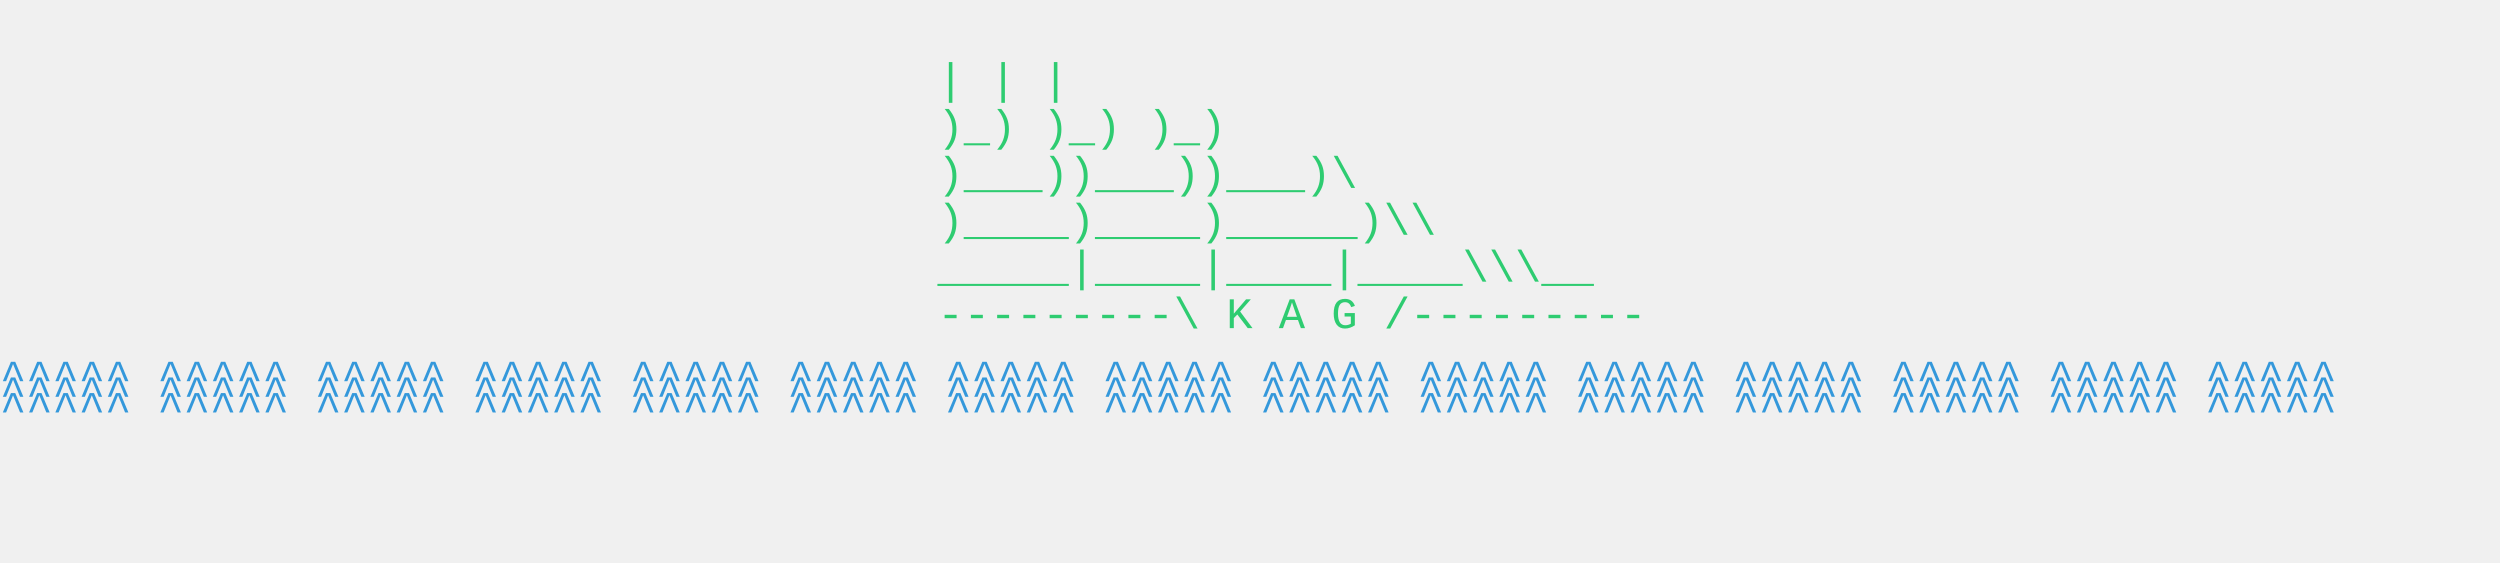
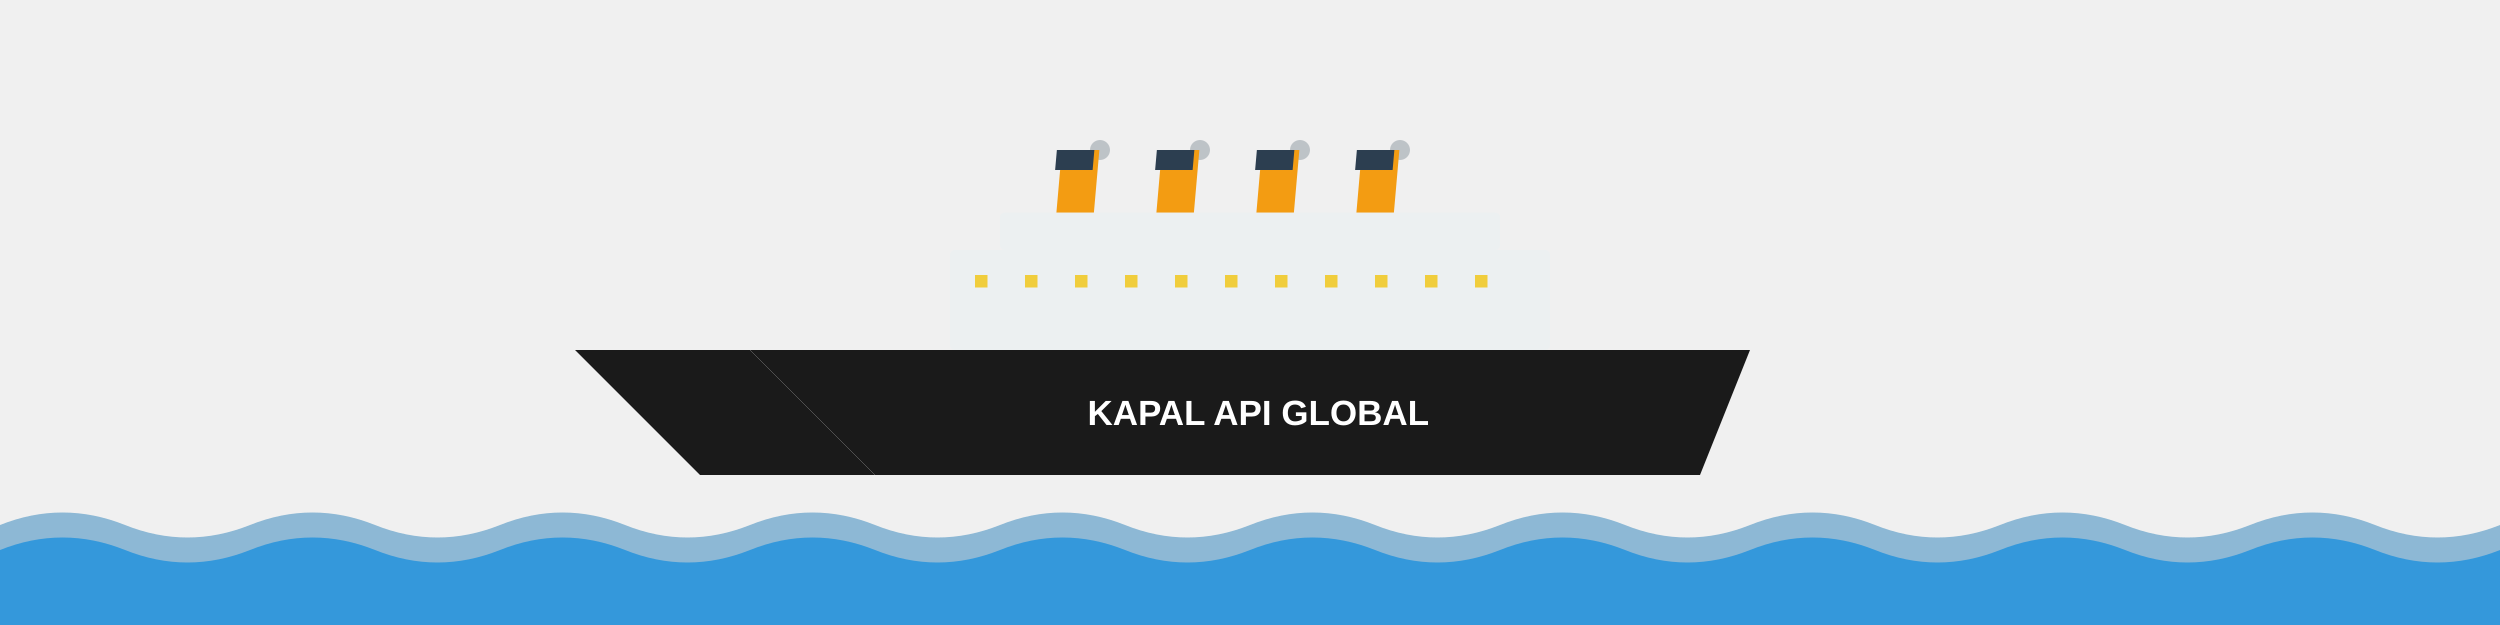
- <svg xmlns="http://www.w3.org/2000/svg" width="800" height="180" viewBox="0 0 800 180">
+ <svg xmlns="http://www.w3.org/2000/svg" width="1000" height="250" viewBox="0 0 1000 250">
  <style>
    @keyframes ship-move {
-       0% { transform: translateX(-50px); }
-       50% { transform: translateX(50px); }
-       100% { transform: translateX(-50px); }
+       0% { transform: translateX(-100px); }
+       50% { transform: translateX(100px); }
+       100% { transform: translateX(-100px); }
    }
    @keyframes bobbing {
-       0% { transform: translateY(0px); }
-       50% { transform: translateY(-3px); }
-       100% { transform: translateY(0px); }
+       0% { transform: translateY(0px) rotate(0deg); }
+       50% { transform: translateY(-4px) rotate(0.5deg); }
+       100% { transform: translateY(0px) rotate(0deg); }
    }
    @keyframes wave-move {
      0% { transform: translateX(0px); }
      100% { transform: translateX(-100px); }
    }
+     @keyframes smoke-float {
+       0% { transform: translateY(0) scale(1); opacity: 0; }
+       20% { opacity: 0.6; }
+       100% { transform: translateY(-40px) scale(2); opacity: 0; }
+     }
    .ship-container {
-       animation: ship-move 10s ease-in-out infinite;
+       animation: ship-move 12s ease-in-out infinite;
    }
-     .ship-body {
-       animation: bobbing 2s ease-in-out infinite;
-       font-family: 'Courier New', Courier, monospace;
-       font-size: 14px;
-       fill: #2ecc71;
-       white-space: pre;
+     .ship-bob {
+       animation: bobbing 3s ease-in-out infinite;
    }
-     .waves {
-       animation: wave-move 2s linear infinite;
-       font-family: 'Courier New', Courier, monospace;
-       font-size: 14px;
-       fill: #3498db;
-       white-space: pre;
-     }
+     .hull { fill: #1a1a1a; }
+     .deck { fill: #ecf0f1; }
+     .funnel { fill: #f39c12; }
+     .funnel-top { fill: #2c3e50; }
+     .window { fill: #f1c40f; opacity: 0.8; }
+     .smoke { fill: #bdc3c7; animation: smoke-float 2s linear infinite; }
+     .kag-text { font-family: Arial, sans-serif; font-weight: bold; fill: #ffffff; font-size: 14px; }
  </style>
+   <g class="waves" style="animation: wave-move 3s linear infinite; fill: #2980b9; opacity: 0.5;">
+     <path d="M0 210 Q25 200 50 210 T100 210 T150 210 T200 210 T250 210 T300 210 T350 210 T400 210 T450 210 T500 210 T550 210 T600 210 T650 210 T700 210 T750 210 T800 210 T850 210 T900 210 T950 210 T1000 210 T1050 210 T1100 210 V250 H0 Z" />
+   </g>
  <g class="ship-container">
-     <g class="ship-body">
-       <text x="300" y="30">              |    |    |</text>
-       <text x="300" y="45">             )_)  )_)  )_)</text>
-       <text x="300" y="60">            )___))___))___)\</text>
-       <text x="300" y="75">           )____)____)_____)\\</text>
-       <text x="300" y="90">         _____|____|____|____\\\__</text>
-       <text x="300" y="105">---------\       K  A  G         /---------</text>
+     <g class="ship-bob">
+       <circle class="smoke" cx="440" cy="60" r="4" />
+       <circle class="smoke" cx="480" cy="60" r="4" style="animation-delay: 0.5s" />
+       <circle class="smoke" cx="520" cy="60" r="4" style="animation-delay: 1s" />
+       <circle class="smoke" cx="560" cy="60" r="4" style="animation-delay: 1.5s" />
+       <rect class="funnel" x="430" y="60" width="15" height="40" transform="skewX(-5)" />
+       <rect class="funnel-top" x="428" y="60" width="15" height="8" transform="skewX(-5)" />
+       <rect class="funnel" x="470" y="60" width="15" height="40" transform="skewX(-5)" />
+       <rect class="funnel-top" x="468" y="60" width="15" height="8" transform="skewX(-5)" />
+       <rect class="funnel" x="510" y="60" width="15" height="40" transform="skewX(-5)" />
+       <rect class="funnel-top" x="508" y="60" width="15" height="8" transform="skewX(-5)" />
+       <rect class="funnel" x="550" y="60" width="15" height="40" transform="skewX(-5)" />
+       <rect class="funnel-top" x="548" y="60" width="15" height="8" transform="skewX(-5)" />
+       <rect class="deck" x="380" y="100" width="240" height="40" rx="2" />
+       <rect class="deck" x="400" y="85" width="200" height="15" rx="2" />
+       <rect class="window" x="390" y="110" width="5" height="5" />
+       <rect class="window" x="410" y="110" width="5" height="5" />
+       <rect class="window" x="430" y="110" width="5" height="5" />
+       <rect class="window" x="450" y="110" width="5" height="5" />
+       <rect class="window" x="470" y="110" width="5" height="5" />
+       <rect class="window" x="490" y="110" width="5" height="5" />
+       <rect class="window" x="510" y="110" width="5" height="5" />
+       <rect class="window" x="530" y="110" width="5" height="5" />
+       <rect class="window" x="550" y="110" width="5" height="5" />
+       <rect class="window" x="570" y="110" width="5" height="5" />
+       <rect class="window" x="590" y="110" width="5" height="5" />
+       <path class="hull" d="M300 140 L700 140 L680 190 L350 190 Z" />
+       <path class="hull" d="M300 140 Q250 140 230 140 L280 190 Q300 190 350 190" />
+       <text x="435" y="170" class="kag-text">KAPAL API GLOBAL</text>
    </g>
  </g>
-   <g class="waves">
-     <text x="0" y="125">^^^^^ ^^^^^ ^^^^^ ^^^^^ ^^^^^ ^^^^^ ^^^^^ ^^^^^ ^^^^^ ^^^^^ ^^^^^ ^^^^^ ^^^^^ ^^^^^ ^^^^^</text>
-     <text x="0" y="130"> ^^^^^ ^^^^^ ^^^^^ ^^^^^ ^^^^^ ^^^^^ ^^^^^ ^^^^^ ^^^^^ ^^^^^ ^^^^^ ^^^^^ ^^^^^ ^^^^^ ^^^^^</text>
-     <text x="0" y="135">^^^^^ ^^^^^ ^^^^^ ^^^^^ ^^^^^ ^^^^^ ^^^^^ ^^^^^ ^^^^^ ^^^^^ ^^^^^ ^^^^^ ^^^^^ ^^^^^ ^^^^^</text>
+   <g class="waves" style="animation: wave-move 2s linear infinite; fill: #3498db;">
+     <path d="M0 220 Q25 210 50 220 T100 220 T150 220 T200 220 T250 220 T300 220 T350 220 T400 220 T450 220 T500 220 T550 220 T600 220 T650 220 T700 220 T750 220 T800 220 T850 220 T900 220 T950 220 T1000 220 T1050 220 T1100 220 V250 H0 Z" />
  </g>
</svg>
